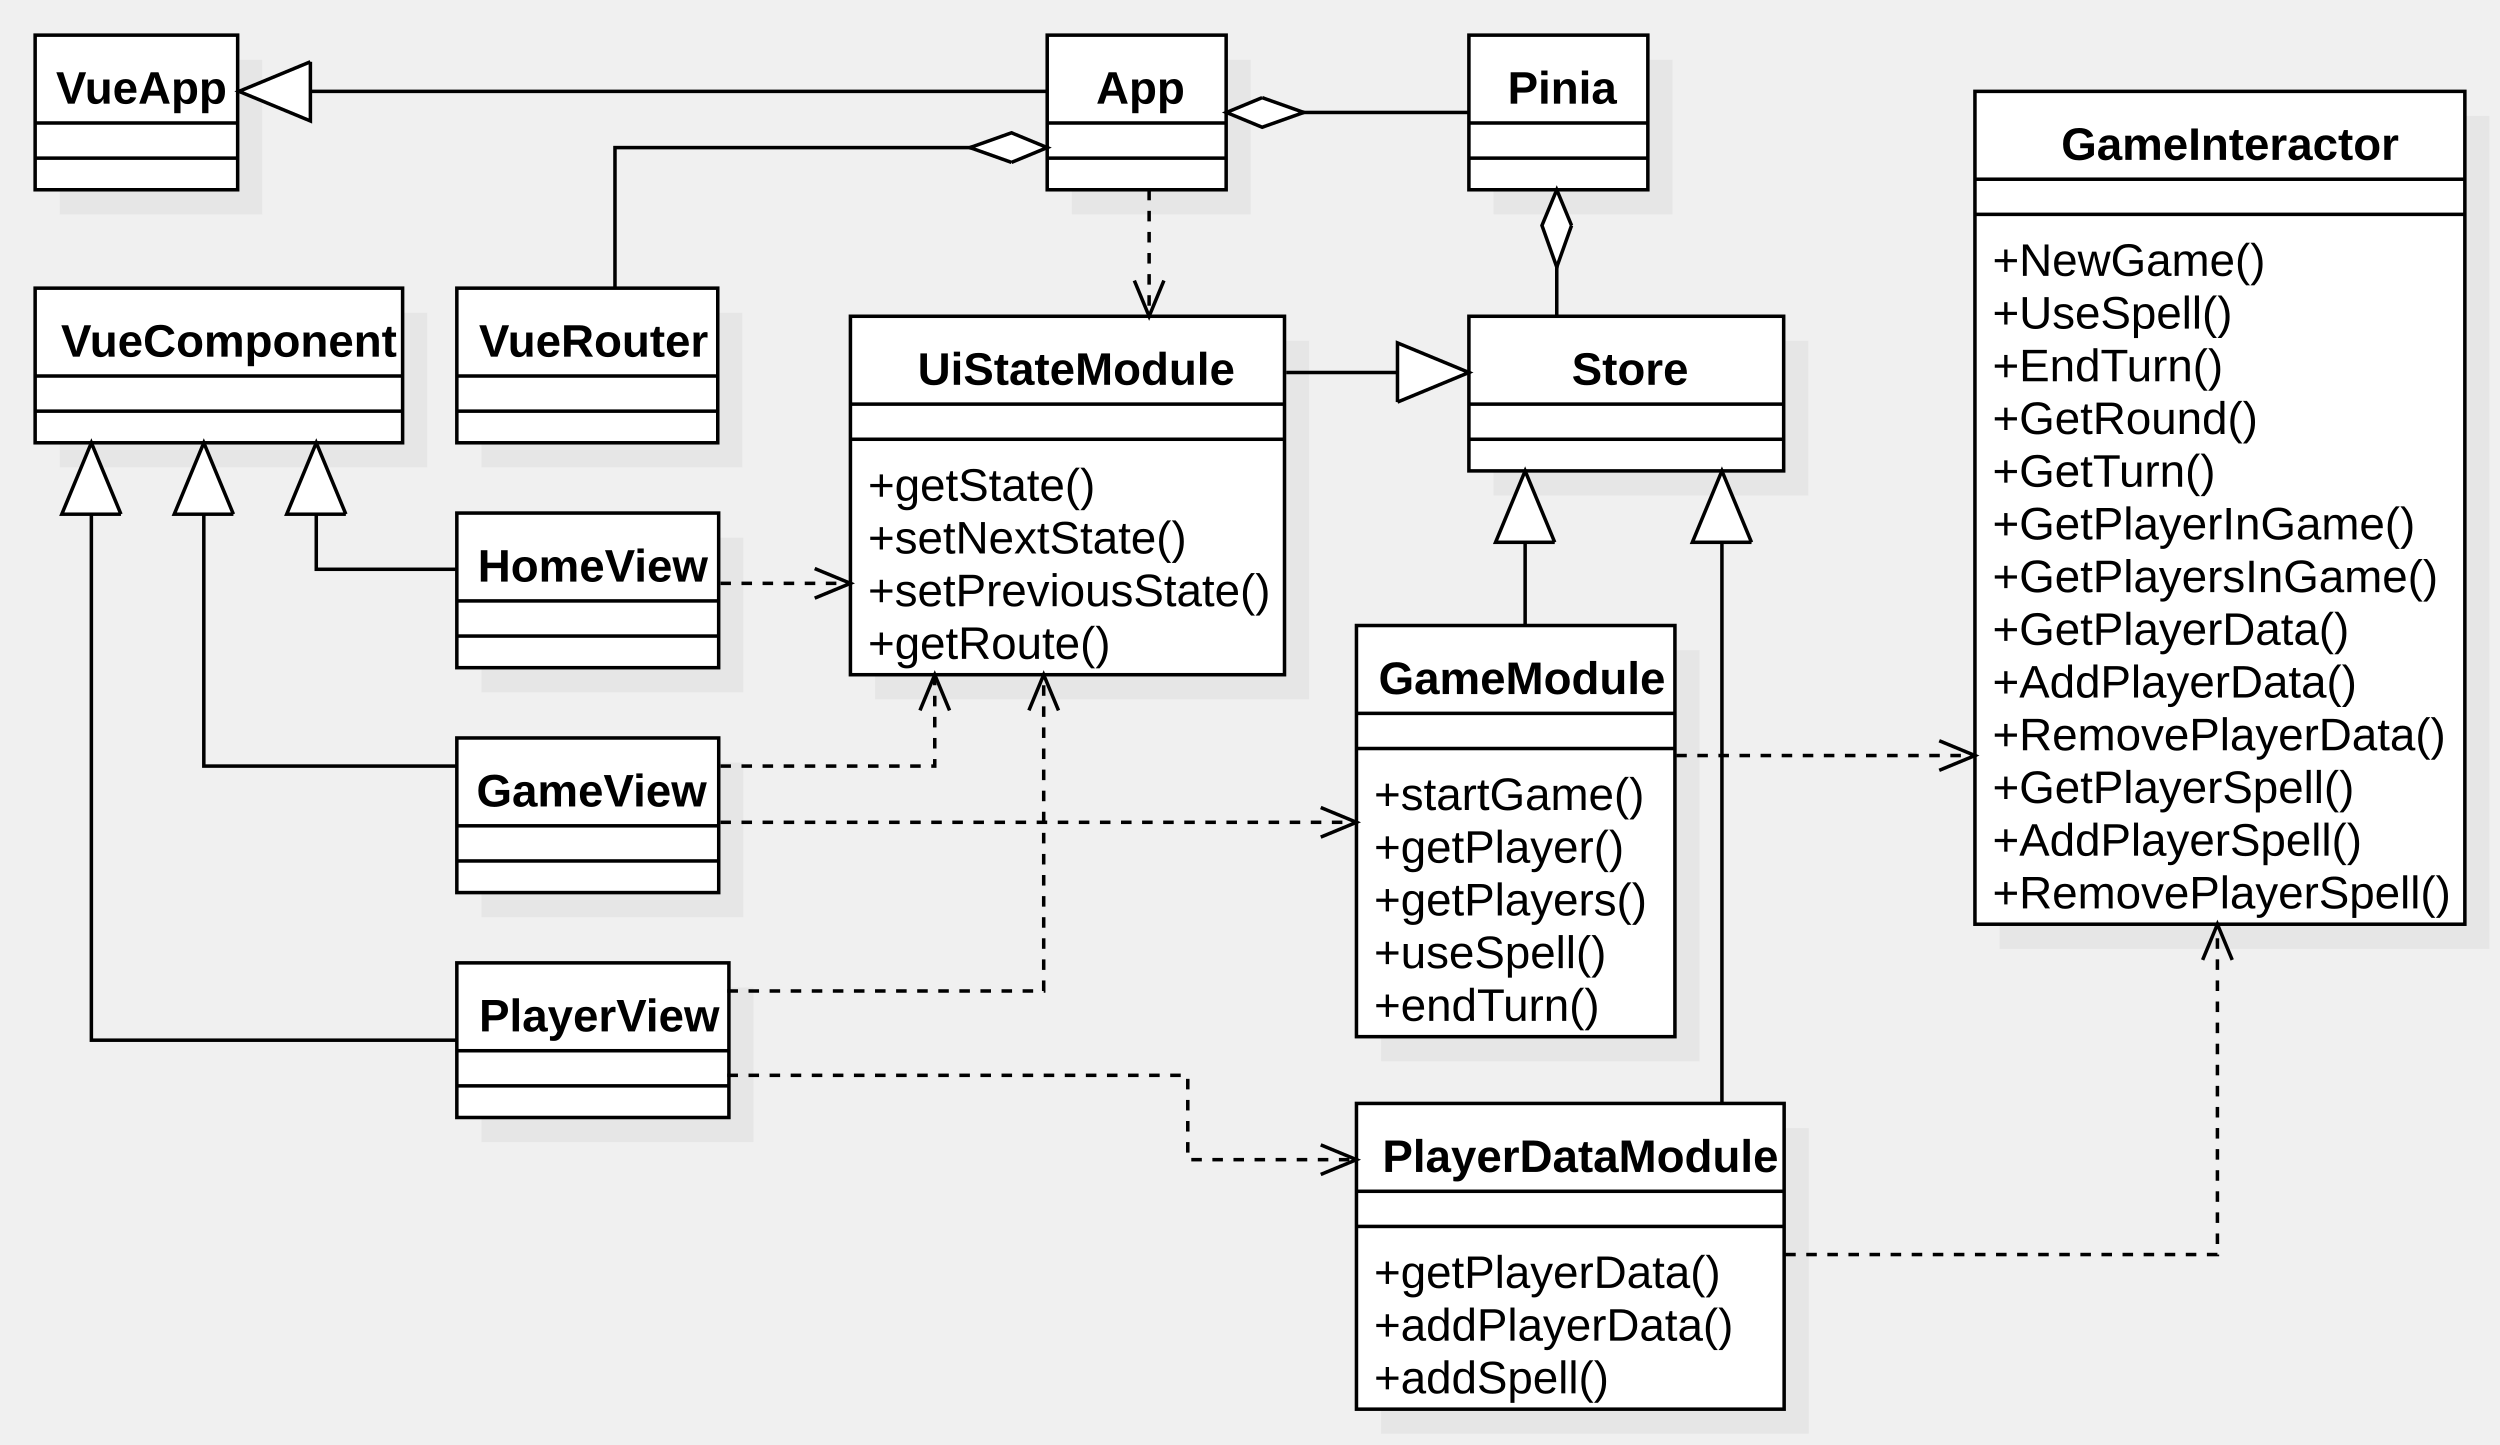
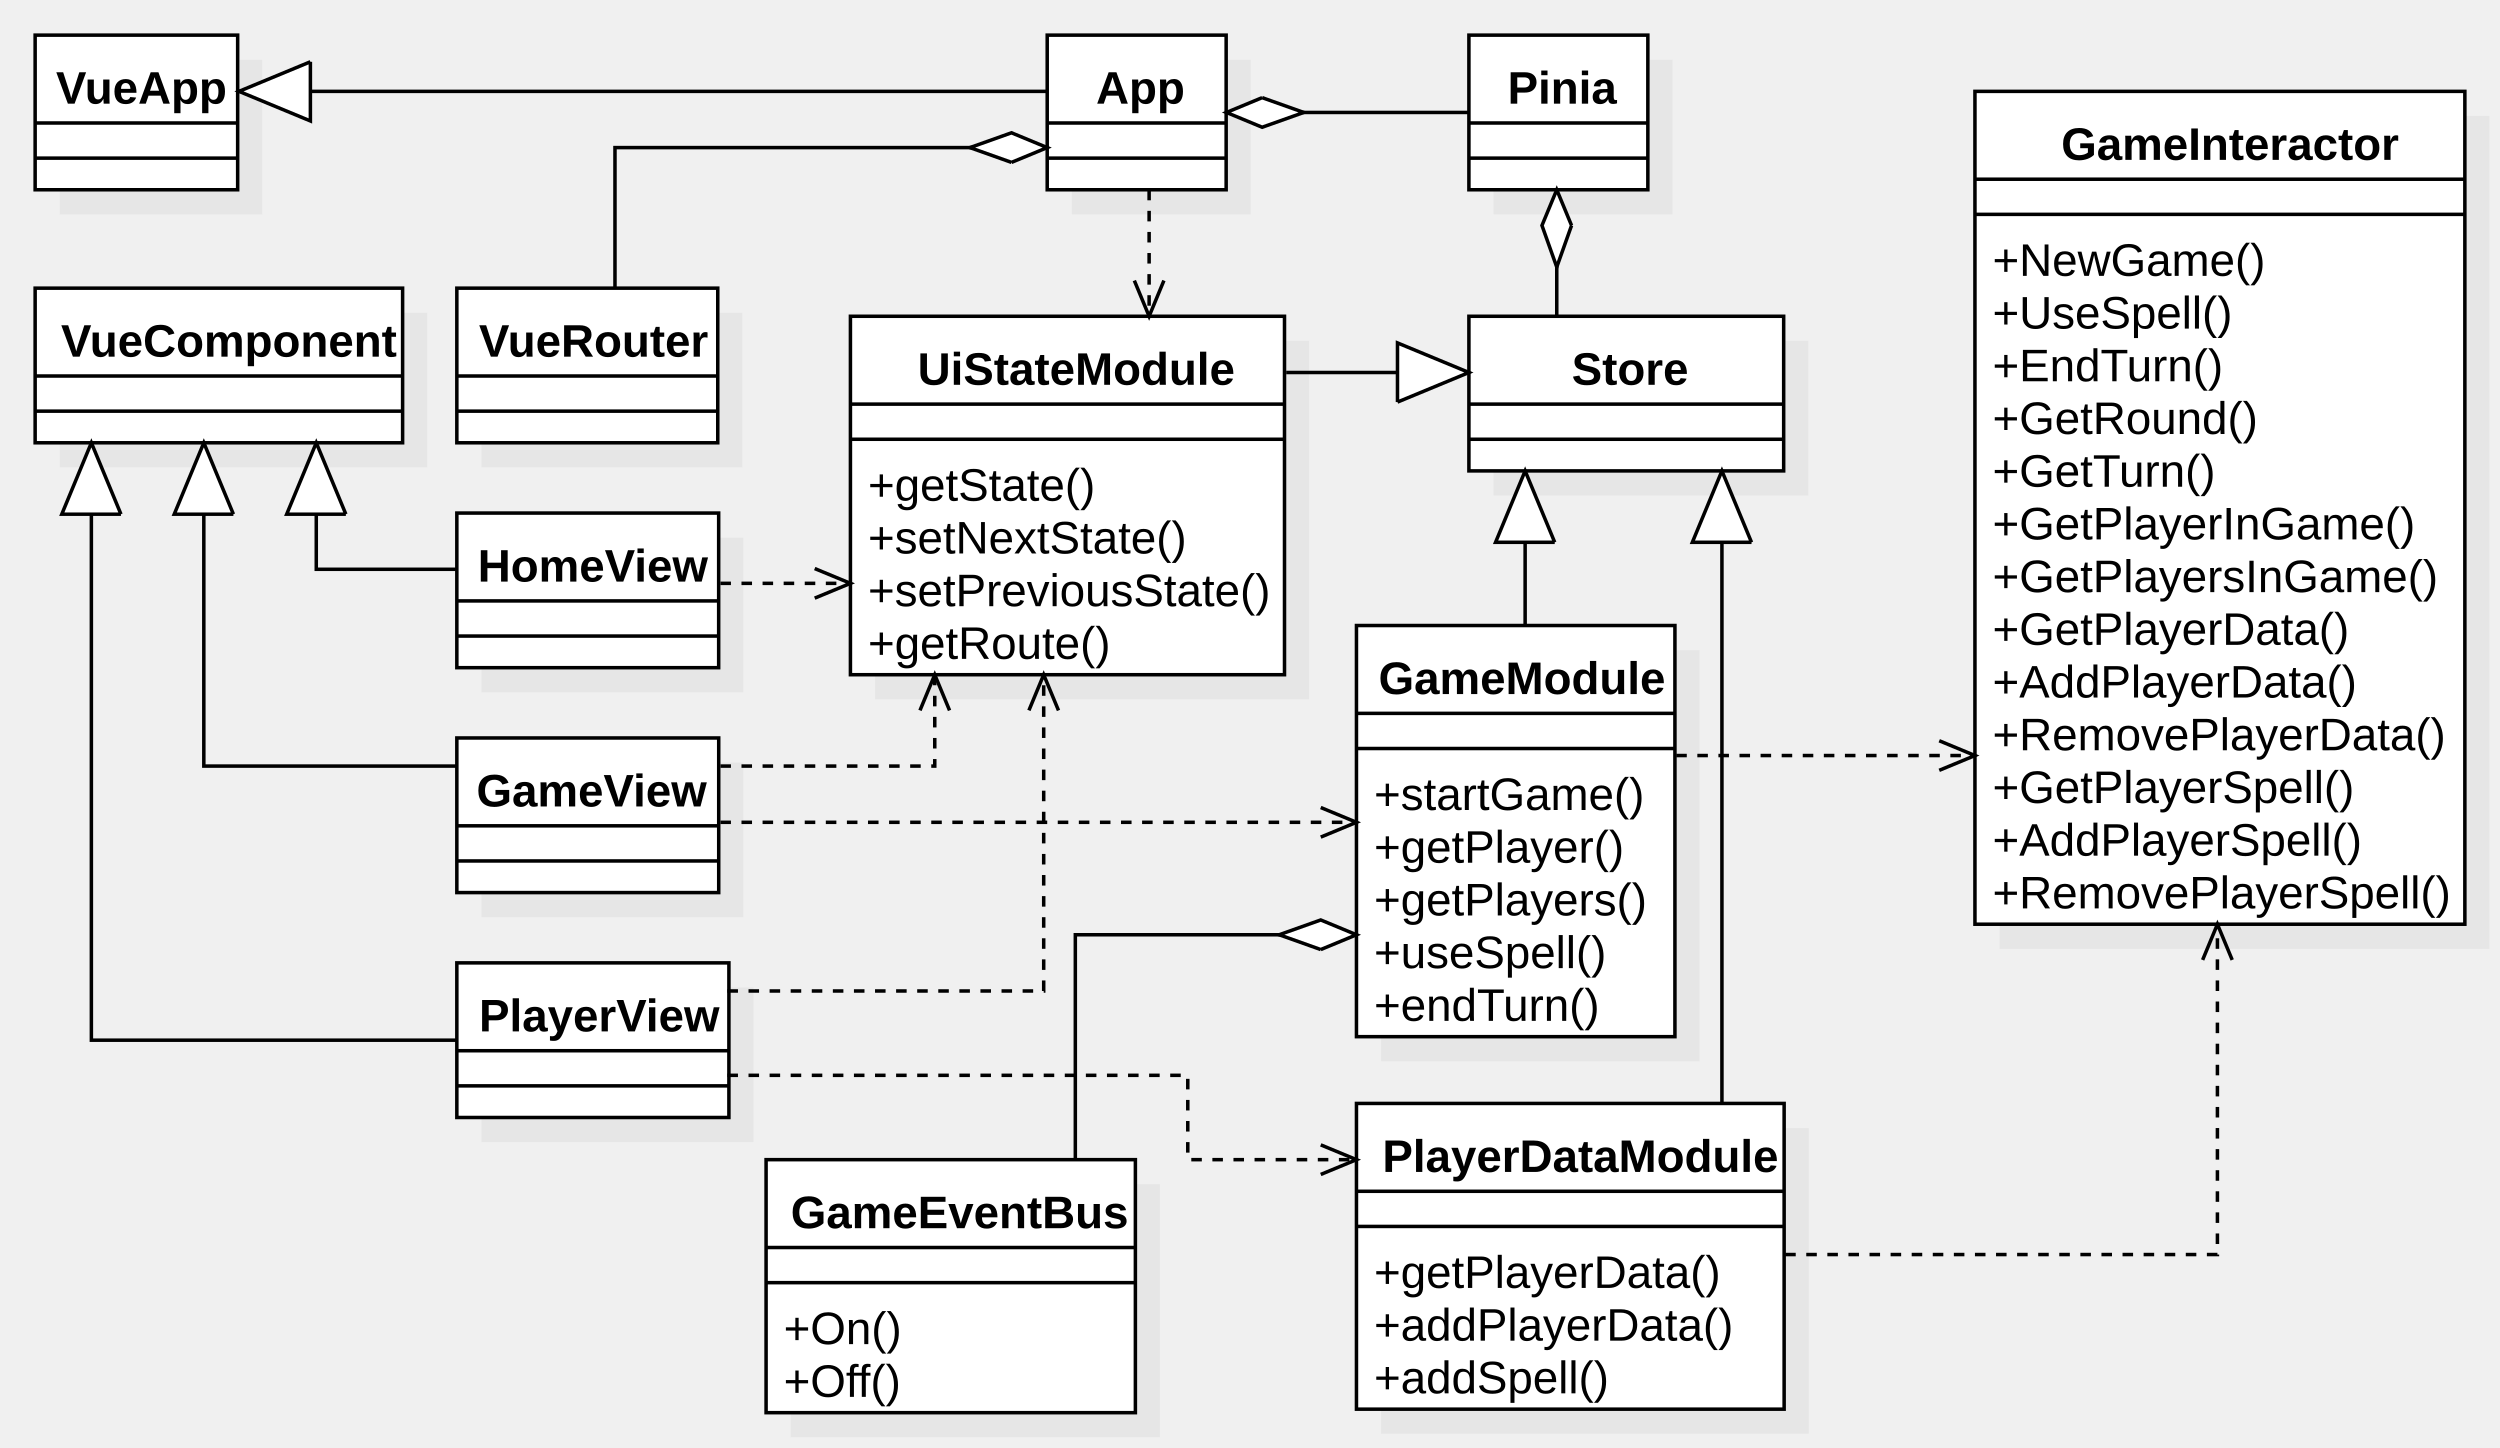
- <svg xmlns="http://www.w3.org/2000/svg" version="1.1" width="711.413" height="411">
+ <svg xmlns="http://www.w3.org/2000/svg" version="1.1" width="711.413" height="412">
  <defs />
  <g>
    <g transform="translate(-22,-22) scale(1,1)">
      <rect fill="#C0C0C0" stroke="none" x="39" y="111" width="104.57" height="44" opacity="0.2" />
    </g>
    <g transform="translate(-22,-22) scale(1,1)">
      <rect fill="#ffffff" stroke="none" x="32" y="104" width="104.57" height="44" />
    </g>
    <g transform="translate(-22,-22) scale(1,1)">
      <path fill="none" stroke="#000000" d="M 32 104 L 136.57 104 L 136.57 148 L 32 148 L 32 104 Z Z" stroke-miterlimit="10" />
    </g>
    <g transform="translate(-22,-22) scale(1,1)">
      <path fill="none" stroke="#000000" d="M 32 129 L 136.57 129" stroke-miterlimit="10" />
    </g>
    <g transform="translate(-22,-22) scale(1,1)">
      <path fill="none" stroke="#000000" d="M 32 139 L 136.57 139" stroke-miterlimit="10" />
    </g>
    <g transform="translate(-22,-22) scale(1,1)">
      <g>
        <path fill="none" stroke="none" />
        <text fill="#000000" stroke="none" font-family="Arial" font-size="13px" font-style="normal" font-weight="bold" text-decoration="none" x="39.356" y="123.5">VueComponent</text>
      </g>
    </g>
    <g transform="translate(-22,-22) scale(1,1)">
      <rect fill="#C0C0C0" stroke="none" x="159" y="239" width="74.521" height="44" opacity="0.2" />
    </g>
    <g transform="translate(-22,-22) scale(1,1)">
      <rect fill="#ffffff" stroke="none" x="152" y="232" width="74.521" height="44" />
    </g>
    <g transform="translate(-22,-22) scale(1,1)">
      <path fill="none" stroke="#000000" d="M 152 232 L 226.521 232 L 226.521 276 L 152 276 L 152 232 Z Z" stroke-miterlimit="10" />
    </g>
    <g transform="translate(-22,-22) scale(1,1)">
      <path fill="none" stroke="#000000" d="M 152 257 L 226.521 257" stroke-miterlimit="10" />
    </g>
    <g transform="translate(-22,-22) scale(1,1)">
      <path fill="none" stroke="#000000" d="M 152 267 L 226.521 267" stroke-miterlimit="10" />
    </g>
    <g transform="translate(-22,-22) scale(1,1)">
      <g>
        <path fill="none" stroke="none" />
        <text fill="#000000" stroke="none" font-family="Arial" font-size="13px" font-style="normal" font-weight="bold" text-decoration="none" x="157.589" y="251.5">GameView</text>
      </g>
    </g>
    <g transform="translate(-22,-22) scale(1,1)">
      <rect fill="#C0C0C0" stroke="none" x="159" y="175" width="74.508" height="44" opacity="0.2" />
    </g>
    <g transform="translate(-22,-22) scale(1,1)">
      <rect fill="#ffffff" stroke="none" x="152" y="168" width="74.508" height="44" />
    </g>
    <g transform="translate(-22,-22) scale(1,1)">
      <path fill="none" stroke="#000000" d="M 152 168 L 226.508 168 L 226.508 212 L 152 212 L 152 168 Z Z" stroke-miterlimit="10" />
    </g>
    <g transform="translate(-22,-22) scale(1,1)">
      <path fill="none" stroke="#000000" d="M 152 193 L 226.508 193" stroke-miterlimit="10" />
    </g>
    <g transform="translate(-22,-22) scale(1,1)">
      <path fill="none" stroke="#000000" d="M 152 203 L 226.508 203" stroke-miterlimit="10" />
    </g>
    <g transform="translate(-22,-22) scale(1,1)">
      <g>
        <path fill="none" stroke="none" />
        <text fill="#000000" stroke="none" font-family="Arial" font-size="13px" font-style="normal" font-weight="bold" text-decoration="none" x="157.944" y="187.5">HomeView</text>
      </g>
    </g>
    <g transform="translate(-22,-22) scale(1,1)">
      <rect fill="#C0C0C0" stroke="none" x="327" y="39" width="50.92" height="44" opacity="0.2" />
    </g>
    <g transform="translate(-22,-22) scale(1,1)">
      <rect fill="#ffffff" stroke="none" x="320" y="32" width="50.92" height="44" />
    </g>
    <g transform="translate(-22,-22) scale(1,1)">
      <path fill="none" stroke="#000000" d="M 320 32 L 370.92 32 L 370.92 76 L 320 76 L 320 32 Z Z" stroke-miterlimit="10" />
    </g>
    <g transform="translate(-22,-22) scale(1,1)">
      <path fill="none" stroke="#000000" d="M 320 57 L 370.92 57" stroke-miterlimit="10" />
    </g>
    <g transform="translate(-22,-22) scale(1,1)">
      <path fill="none" stroke="#000000" d="M 320 67 L 370.92 67" stroke-miterlimit="10" />
    </g>
    <g transform="translate(-22,-22) scale(1,1)">
      <g>
        <path fill="none" stroke="none" />
        <text fill="#000000" stroke="none" font-family="Arial" font-size="13px" font-style="normal" font-weight="bold" text-decoration="none" x="333.895" y="51.5">App</text>
      </g>
    </g>
    <g transform="translate(-22,-22) scale(1,1)">
      <path fill="none" stroke="#000000" d="M 152 240 L 80 240 L 80 148" stroke-miterlimit="10" />
    </g>
    <g transform="translate(-22,-22) scale(1,1)">
      <path fill="#FFFFFF" stroke="none" d="M 88.419 168.325 L 80 148 L 71.581 168.325" />
    </g>
    <g transform="translate(-22,-22) scale(1,1)">
      <path fill="none" stroke="#000000" d="M 88.419 168.325 L 80 148 L 71.581 168.325 L 88.419 168.325" stroke-miterlimit="10" />
    </g>
    <g transform="translate(-22,-22) scale(1,1)">
      <path fill="none" stroke="#000000" d="M 152 184 L 112 184 L 112 148" stroke-miterlimit="10" />
    </g>
    <g transform="translate(-22,-22) scale(1,1)">
      <path fill="#FFFFFF" stroke="none" d="M 120.419 168.325 L 112 148 L 103.581 168.325" />
    </g>
    <g transform="translate(-22,-22) scale(1,1)">
      <path fill="none" stroke="#000000" d="M 120.419 168.325 L 112 148 L 103.581 168.325 L 120.419 168.325" stroke-miterlimit="10" />
    </g>
    <g transform="translate(-22,-22) scale(1,1)">
      <rect fill="#C0C0C0" stroke="none" x="159" y="111" width="74.248" height="44" opacity="0.2" />
    </g>
    <g transform="translate(-22,-22) scale(1,1)">
      <rect fill="#ffffff" stroke="none" x="152" y="104" width="74.248" height="44" />
    </g>
    <g transform="translate(-22,-22) scale(1,1)">
      <path fill="none" stroke="#000000" d="M 152 104 L 226.248 104 L 226.248 148 L 152 148 L 152 104 Z Z" stroke-miterlimit="10" />
    </g>
    <g transform="translate(-22,-22) scale(1,1)">
      <path fill="none" stroke="#000000" d="M 152 129 L 226.248 129" stroke-miterlimit="10" />
    </g>
    <g transform="translate(-22,-22) scale(1,1)">
      <path fill="none" stroke="#000000" d="M 152 139 L 226.248 139" stroke-miterlimit="10" />
    </g>
    <g transform="translate(-22,-22) scale(1,1)">
      <g>
        <path fill="none" stroke="none" />
        <text fill="#000000" stroke="none" font-family="Arial" font-size="13px" font-style="normal" font-weight="bold" text-decoration="none" x="158.29" y="123.5">VueRouter</text>
      </g>
    </g>
    <g transform="translate(-22,-22) scale(1,1)">
      <rect fill="#C0C0C0" stroke="none" x="39" y="39" width="57.629" height="44" opacity="0.2" />
    </g>
    <g transform="translate(-22,-22) scale(1,1)">
      <rect fill="#ffffff" stroke="none" x="32" y="32" width="57.629" height="44" />
    </g>
    <g transform="translate(-22,-22) scale(1,1)">
      <path fill="none" stroke="#000000" d="M 32 32 L 89.629 32 L 89.629 76 L 32 76 L 32 32 Z Z" stroke-miterlimit="10" />
    </g>
    <g transform="translate(-22,-22) scale(1,1)">
      <path fill="none" stroke="#000000" d="M 32 57 L 89.629 57" stroke-miterlimit="10" />
    </g>
    <g transform="translate(-22,-22) scale(1,1)">
      <path fill="none" stroke="#000000" d="M 32 67 L 89.629 67" stroke-miterlimit="10" />
    </g>
    <g transform="translate(-22,-22) scale(1,1)">
      <g>
        <path fill="none" stroke="none" />
        <text fill="#000000" stroke="none" font-family="Arial" font-size="13px" font-style="normal" font-weight="bold" text-decoration="none" x="37.925" y="51.5">VueApp</text>
      </g>
    </g>
    <g transform="translate(-22,-22) scale(1,1)">
      <path fill="none" stroke="#000000" d="M 320 48 L 90 48" stroke-miterlimit="10" />
    </g>
    <g transform="translate(-22,-22) scale(1,1)">
      <path fill="#FFFFFF" stroke="none" d="M 110.325 39.581 L 90 48 L 110.325 56.419" />
    </g>
    <g transform="translate(-22,-22) scale(1,1)">
      <path fill="none" stroke="#000000" d="M 110.325 39.581 L 90 48 L 110.325 56.419 L 110.325 39.581" stroke-miterlimit="10" />
    </g>
    <g transform="translate(-22,-22) scale(1,1)">
      <rect fill="#C0C0C0" stroke="none" x="159" y="303" width="77.421" height="44" opacity="0.2" />
    </g>
    <g transform="translate(-22,-22) scale(1,1)">
      <rect fill="#ffffff" stroke="none" x="152" y="296" width="77.421" height="44" />
    </g>
    <g transform="translate(-22,-22) scale(1,1)">
      <path fill="none" stroke="#000000" d="M 152 296 L 229.421 296 L 229.421 340 L 152 340 L 152 296 Z Z" stroke-miterlimit="10" />
    </g>
    <g transform="translate(-22,-22) scale(1,1)">
      <path fill="none" stroke="#000000" d="M 152 321 L 229.421 321" stroke-miterlimit="10" />
    </g>
    <g transform="translate(-22,-22) scale(1,1)">
      <path fill="none" stroke="#000000" d="M 152 331 L 229.421 331" stroke-miterlimit="10" />
    </g>
    <g transform="translate(-22,-22) scale(1,1)">
      <g>
        <path fill="none" stroke="none" />
        <text fill="#000000" stroke="none" font-family="Arial" font-size="13px" font-style="normal" font-weight="bold" text-decoration="none" x="158.315" y="315.5">PlayerView</text>
      </g>
    </g>
    <g transform="translate(-22,-22) scale(1,1)">
      <path fill="none" stroke="#000000" d="M 152 318 L 48 318 L 48 148" stroke-miterlimit="10" />
    </g>
    <g transform="translate(-22,-22) scale(1,1)">
      <path fill="#FFFFFF" stroke="none" d="M 56.419 168.325 L 48 148 L 39.581 168.325" />
    </g>
    <g transform="translate(-22,-22) scale(1,1)">
      <path fill="none" stroke="#000000" d="M 56.419 168.325 L 48 148 L 39.581 168.325 L 56.419 168.325" stroke-miterlimit="10" />
    </g>
    <g transform="translate(-22,-22) scale(1,1)">
      <path fill="none" stroke="#000000" d="M 197 104 L 197 64 L 320 64" stroke-miterlimit="10" />
    </g>
    <g transform="translate(-22,-22) scale(1,1)">
      <path fill="#FFFFFF" stroke="none" d="M 309.837 68.21 L 320 64 L 309.837 59.79 L 298 64" />
    </g>
    <g transform="translate(-22,-22) scale(1,1)">
      <path fill="none" stroke="#000000" d="M 309.837 68.21 L 320 64 L 309.837 59.79 L 298 64 L 309.837 68.21" stroke-miterlimit="10" />
    </g>
    <g transform="translate(-22,-22) scale(1,1)">
      <rect fill="#C0C0C0" stroke="none" x="447" y="39" width="50.92" height="44" opacity="0.2" />
    </g>
    <g transform="translate(-22,-22) scale(1,1)">
      <rect fill="#ffffff" stroke="none" x="440" y="32" width="50.92" height="44" />
    </g>
    <g transform="translate(-22,-22) scale(1,1)">
      <path fill="none" stroke="#000000" d="M 440 32 L 490.92 32 L 490.92 76 L 440 76 L 440 32 Z Z" stroke-miterlimit="10" />
    </g>
    <g transform="translate(-22,-22) scale(1,1)">
      <path fill="none" stroke="#000000" d="M 440 57 L 490.92 57" stroke-miterlimit="10" />
    </g>
    <g transform="translate(-22,-22) scale(1,1)">
      <path fill="none" stroke="#000000" d="M 440 67 L 490.92 67" stroke-miterlimit="10" />
    </g>
    <g transform="translate(-22,-22) scale(1,1)">
      <g>
        <path fill="none" stroke="none" />
        <text fill="#000000" stroke="none" font-family="Arial" font-size="13px" font-style="normal" font-weight="bold" text-decoration="none" x="451.006" y="51.5">Pinia</text>
      </g>
    </g>
    <g transform="translate(-22,-22) scale(1,1)">
      <path fill="none" stroke="#000000" d="M 440 54 L 371 54" stroke-miterlimit="10" />
    </g>
    <g transform="translate(-22,-22) scale(1,1)">
      <path fill="#FFFFFF" stroke="none" d="M 381.163 49.79 L 371 54 L 381.163 58.21 L 393 54" />
    </g>
    <g transform="translate(-22,-22) scale(1,1)">
      <path fill="none" stroke="#000000" d="M 381.163 49.79 L 371 54 L 381.163 58.21 L 393 54 L 381.163 49.79" stroke-miterlimit="10" />
    </g>
    <g transform="translate(-22,-22) scale(1,1)">
      <rect fill="#C0C0C0" stroke="none" x="447" y="119" width="89.571" height="44" opacity="0.2" />
    </g>
    <g transform="translate(-22,-22) scale(1,1)">
      <rect fill="#ffffff" stroke="none" x="440" y="112" width="89.571" height="44" />
    </g>
    <g transform="translate(-22,-22) scale(1,1)">
      <path fill="none" stroke="#000000" d="M 440 112 L 529.571 112 L 529.571 156 L 440 156 L 440 112 Z Z" stroke-miterlimit="10" />
    </g>
    <g transform="translate(-22,-22) scale(1,1)">
      <path fill="none" stroke="#000000" d="M 440 137 L 529.571 137" stroke-miterlimit="10" />
    </g>
    <g transform="translate(-22,-22) scale(1,1)">
      <path fill="none" stroke="#000000" d="M 440 147 L 529.571 147" stroke-miterlimit="10" />
    </g>
    <g transform="translate(-22,-22) scale(1,1)">
      <g>
        <path fill="none" stroke="none" />
        <text fill="#000000" stroke="none" font-family="Arial" font-size="13px" font-style="normal" font-weight="bold" text-decoration="none" x="469.25" y="131.5">Store</text>
      </g>
    </g>
    <g transform="translate(-22,-22) scale(1,1)">
      <path fill="none" stroke="#000000" d="M 465 112 L 465 76" stroke-miterlimit="10" />
    </g>
    <g transform="translate(-22,-22) scale(1,1)">
      <path fill="#FFFFFF" stroke="none" d="M 469.21 86.163 L 465 76 L 460.79 86.163 L 465 98" />
    </g>
    <g transform="translate(-22,-22) scale(1,1)">
      <path fill="none" stroke="#000000" d="M 469.21 86.163 L 465 76 L 460.79 86.163 L 465 98 L 469.21 86.163" stroke-miterlimit="10" />
    </g>
    <g transform="translate(-22,-22) scale(1,1)">
      <rect fill="#C0C0C0" stroke="none" x="415" y="207" width="90.625" height="117" opacity="0.2" />
    </g>
    <g transform="translate(-22,-22) scale(1,1)">
      <rect fill="#ffffff" stroke="none" x="408" y="200" width="90.625" height="117" />
    </g>
    <g transform="translate(-22,-22) scale(1,1)">
      <path fill="none" stroke="#000000" d="M 408 200 L 498.625 200 L 498.625 317 L 408 317 L 408 200 Z Z" stroke-miterlimit="10" />
    </g>
    <g transform="translate(-22,-22) scale(1,1)">
      <path fill="none" stroke="#000000" d="M 408 225 L 498.625 225" stroke-miterlimit="10" />
    </g>
    <g transform="translate(-22,-22) scale(1,1)">
      <path fill="none" stroke="#000000" d="M 408 235 L 498.625 235" stroke-miterlimit="10" />
    </g>
    <g transform="translate(-22,-22) scale(1,1)">
      <g>
        <path fill="none" stroke="none" />
        <text fill="#000000" stroke="none" font-family="Arial" font-size="13px" font-style="normal" font-weight="bold" text-decoration="none" x="414.293" y="219.5">GameModule</text>
      </g>
    </g>
    <g transform="translate(-22,-22) scale(1,1)">
      <g>
        <path fill="none" stroke="none" />
        <text fill="#000000" stroke="none" font-family="Arial" font-size="13px" font-style="normal" font-weight="normal" text-decoration="none" x="413" y="252.5">+startGame()</text>
      </g>
    </g>
    <g transform="translate(-22,-22) scale(1,1)">
      <g>
        <path fill="none" stroke="none" />
        <text fill="#000000" stroke="none" font-family="Arial" font-size="13px" font-style="normal" font-weight="normal" text-decoration="none" x="413" y="267.5">+getPlayer()</text>
      </g>
    </g>
    <g transform="translate(-22,-22) scale(1,1)">
      <g>
        <path fill="none" stroke="none" />
        <text fill="#000000" stroke="none" font-family="Arial" font-size="13px" font-style="normal" font-weight="normal" text-decoration="none" x="413" y="282.5">+getPlayers()</text>
      </g>
    </g>
    <g transform="translate(-22,-22) scale(1,1)">
      <g>
        <path fill="none" stroke="none" />
        <text fill="#000000" stroke="none" font-family="Arial" font-size="13px" font-style="normal" font-weight="normal" text-decoration="none" x="413" y="297.5">+useSpell()</text>
      </g>
    </g>
    <g transform="translate(-22,-22) scale(1,1)">
      <g>
        <path fill="none" stroke="none" />
        <text fill="#000000" stroke="none" font-family="Arial" font-size="13px" font-style="normal" font-weight="normal" text-decoration="none" x="413" y="312.5">+endTurn()</text>
      </g>
    </g>
    <g transform="translate(-22,-22) scale(1,1)">
      <path fill="none" stroke="#000000" d="M 456 200 L 456 156" stroke-miterlimit="10" />
    </g>
    <g transform="translate(-22,-22) scale(1,1)">
      <path fill="#FFFFFF" stroke="none" d="M 464.419 176.325 L 456 156 L 447.581 176.325" />
    </g>
    <g transform="translate(-22,-22) scale(1,1)">
      <path fill="none" stroke="#000000" d="M 464.419 176.325 L 456 156 L 447.581 176.325 L 464.419 176.325" stroke-miterlimit="10" />
    </g>
    <g transform="translate(-22,-22) scale(1,1)">
      <rect fill="#C0C0C0" stroke="none" x="415" y="343" width="121.703" height="87" opacity="0.2" />
    </g>
    <g transform="translate(-22,-22) scale(1,1)">
      <rect fill="#ffffff" stroke="none" x="408" y="336" width="121.703" height="87" />
    </g>
    <g transform="translate(-22,-22) scale(1,1)">
      <path fill="none" stroke="#000000" d="M 408 336 L 529.703 336 L 529.703 423 L 408 423 L 408 336 Z Z" stroke-miterlimit="10" />
    </g>
    <g transform="translate(-22,-22) scale(1,1)">
      <path fill="none" stroke="#000000" d="M 408 361 L 529.703 361" stroke-miterlimit="10" />
    </g>
    <g transform="translate(-22,-22) scale(1,1)">
      <path fill="none" stroke="#000000" d="M 408 371 L 529.703 371" stroke-miterlimit="10" />
    </g>
    <g transform="translate(-22,-22) scale(1,1)">
      <g>
        <path fill="none" stroke="none" />
        <text fill="#000000" stroke="none" font-family="Arial" font-size="13px" font-style="normal" font-weight="bold" text-decoration="none" x="415.379" y="355.5">PlayerDataModule</text>
      </g>
    </g>
    <g transform="translate(-22,-22) scale(1,1)">
      <g>
        <path fill="none" stroke="none" />
        <text fill="#000000" stroke="none" font-family="Arial" font-size="13px" font-style="normal" font-weight="normal" text-decoration="none" x="413" y="388.5">+getPlayerData()</text>
      </g>
    </g>
    <g transform="translate(-22,-22) scale(1,1)">
      <g>
        <path fill="none" stroke="none" />
        <text fill="#000000" stroke="none" font-family="Arial" font-size="13px" font-style="normal" font-weight="normal" text-decoration="none" x="413" y="403.5">+addPlayerData()</text>
      </g>
    </g>
    <g transform="translate(-22,-22) scale(1,1)">
      <g>
        <path fill="none" stroke="none" />
        <text fill="#000000" stroke="none" font-family="Arial" font-size="13px" font-style="normal" font-weight="normal" text-decoration="none" x="413" y="418.5">+addSpell()</text>
      </g>
    </g>
    <g transform="translate(-22,-22) scale(1,1)">
      <path fill="none" stroke="#000000" d="M 512 336 L 512 156" stroke-miterlimit="10" />
    </g>
    <g transform="translate(-22,-22) scale(1,1)">
      <path fill="#FFFFFF" stroke="none" d="M 520.419 176.325 L 512 156 L 503.581 176.325" />
    </g>
    <g transform="translate(-22,-22) scale(1,1)">
      <path fill="none" stroke="#000000" d="M 520.419 176.325 L 512 156 L 503.581 176.325 L 520.419 176.325" stroke-miterlimit="10" />
    </g>
    <g transform="translate(-22,-22) scale(1,1)">
      <rect fill="#C0C0C0" stroke="none" x="271" y="119" width="123.524" height="102" opacity="0.2" />
    </g>
    <g transform="translate(-22,-22) scale(1,1)">
      <rect fill="#ffffff" stroke="none" x="264" y="112" width="123.524" height="102" />
    </g>
    <g transform="translate(-22,-22) scale(1,1)">
      <path fill="none" stroke="#000000" d="M 264 112 L 387.524 112 L 387.524 214 L 264 214 L 264 112 Z Z" stroke-miterlimit="10" />
    </g>
    <g transform="translate(-22,-22) scale(1,1)">
      <path fill="none" stroke="#000000" d="M 264 137 L 387.524 137" stroke-miterlimit="10" />
    </g>
    <g transform="translate(-22,-22) scale(1,1)">
      <path fill="none" stroke="#000000" d="M 264 147 L 387.524 147" stroke-miterlimit="10" />
    </g>
    <g transform="translate(-22,-22) scale(1,1)">
      <g>
        <path fill="none" stroke="none" />
        <text fill="#000000" stroke="none" font-family="Arial" font-size="13px" font-style="normal" font-weight="bold" text-decoration="none" x="283.128" y="131.5">UiStateModule</text>
      </g>
    </g>
    <g transform="translate(-22,-22) scale(1,1)">
      <g>
        <path fill="none" stroke="none" />
        <text fill="#000000" stroke="none" font-family="Arial" font-size="13px" font-style="normal" font-weight="normal" text-decoration="none" x="269" y="164.5">+getState()</text>
      </g>
    </g>
    <g transform="translate(-22,-22) scale(1,1)">
      <g>
        <path fill="none" stroke="none" />
        <text fill="#000000" stroke="none" font-family="Arial" font-size="13px" font-style="normal" font-weight="normal" text-decoration="none" x="269" y="179.5">+setNextState()</text>
      </g>
    </g>
    <g transform="translate(-22,-22) scale(1,1)">
      <g>
        <path fill="none" stroke="none" />
        <text fill="#000000" stroke="none" font-family="Arial" font-size="13px" font-style="normal" font-weight="normal" text-decoration="none" x="269" y="194.5">+setPreviousState()</text>
      </g>
    </g>
    <g transform="translate(-22,-22) scale(1,1)">
      <g>
        <path fill="none" stroke="none" />
        <text fill="#000000" stroke="none" font-family="Arial" font-size="13px" font-style="normal" font-weight="normal" text-decoration="none" x="269" y="209.5">+getRoute()</text>
      </g>
    </g>
    <g transform="translate(-22,-22) scale(1,1)">
      <path fill="none" stroke="#000000" d="M 388 128 L 440 128" stroke-miterlimit="10" />
    </g>
    <g transform="translate(-22,-22) scale(1,1)">
      <path fill="#FFFFFF" stroke="none" d="M 419.675 136.419 L 440 128 L 419.675 119.581" />
    </g>
    <g transform="translate(-22,-22) scale(1,1)">
      <path fill="none" stroke="#000000" d="M 419.675 136.419 L 440 128 L 419.675 119.581 L 419.675 136.419" stroke-miterlimit="10" />
    </g>
    <g transform="translate(-22,-22) scale(1,1)">
      <path fill="none" stroke="#000000" d="M 229 328 L 360 328 L 360 352 L 408 352" stroke-miterlimit="10" stroke-dasharray="3" />
    </g>
    <g transform="translate(-22,-22) scale(1,1)">
      <path fill="none" stroke="#000000" d="M 397.837 356.21 L 408 352 L 397.837 347.79" stroke-miterlimit="10" />
    </g>
    <g transform="translate(-22,-22) scale(1,1)">
      <path fill="none" stroke="#000000" d="M 229 304 L 319 304 L 319 214" stroke-miterlimit="10" stroke-dasharray="3" />
    </g>
    <g transform="translate(-22,-22) scale(1,1)">
      <path fill="none" stroke="#000000" d="M 323.21 224.163 L 319 214 L 314.79 224.163" stroke-miterlimit="10" />
    </g>
    <g transform="translate(-22,-22) scale(1,1)">
      <path fill="none" stroke="#000000" d="M 227 240 L 288 240 L 288 214" stroke-miterlimit="10" stroke-dasharray="3" />
    </g>
    <g transform="translate(-22,-22) scale(1,1)">
      <path fill="none" stroke="#000000" d="M 292.21 224.163 L 288 214 L 283.79 224.163" stroke-miterlimit="10" />
    </g>
    <g transform="translate(-22,-22) scale(1,1)">
      <path fill="none" stroke="#000000" d="M 227 188 L 264 188" stroke-miterlimit="10" stroke-dasharray="3" />
    </g>
    <g transform="translate(-22,-22) scale(1,1)">
      <path fill="none" stroke="#000000" d="M 253.837 192.21 L 264 188 L 253.837 183.79" stroke-miterlimit="10" />
    </g>
    <g transform="translate(-22,-22) scale(1,1)">
      <path fill="none" stroke="#000000" d="M 349 76 L 349 112" stroke-miterlimit="10" stroke-dasharray="3" />
    </g>
    <g transform="translate(-22,-22) scale(1,1)">
      <path fill="none" stroke="#000000" d="M 344.79 101.837 L 349 112 L 353.21 101.837" stroke-miterlimit="10" />
    </g>
    <g transform="translate(-22,-22) scale(1,1)">
      <path fill="none" stroke="#000000" d="M 227 256 L 408 256" stroke-miterlimit="10" stroke-dasharray="3" />
    </g>
    <g transform="translate(-22,-22) scale(1,1)">
      <path fill="none" stroke="#000000" d="M 397.837 260.21 L 408 256 L 397.837 251.79" stroke-miterlimit="10" />
    </g>
    <g transform="translate(-22,-22) scale(1,1)">
      <rect fill="#C0C0C0" stroke="none" x="591" y="55" width="139.413" height="237" opacity="0.2" />
    </g>
    <g transform="translate(-22,-22) scale(1,1)">
      <rect fill="#ffffff" stroke="none" x="584" y="48" width="139.413" height="237" />
    </g>
    <g transform="translate(-22,-22) scale(1,1)">
      <path fill="none" stroke="#000000" d="M 584 48 L 723.413 48 L 723.413 285 L 584 285 L 584 48 Z Z" stroke-miterlimit="10" />
    </g>
    <g transform="translate(-22,-22) scale(1,1)">
      <path fill="none" stroke="#000000" d="M 584 73 L 723.413 73" stroke-miterlimit="10" />
    </g>
    <g transform="translate(-22,-22) scale(1,1)">
      <path fill="none" stroke="#000000" d="M 584 83 L 723.413 83" stroke-miterlimit="10" />
    </g>
    <g transform="translate(-22,-22) scale(1,1)">
      <g>
        <path fill="none" stroke="none" />
        <text fill="#000000" stroke="none" font-family="Arial" font-size="13px" font-style="normal" font-weight="bold" text-decoration="none" x="608.549" y="67.5">GameInteractor</text>
      </g>
    </g>
    <g transform="translate(-22,-22) scale(1,1)">
      <g>
        <path fill="none" stroke="none" />
        <text fill="#000000" stroke="none" font-family="Arial" font-size="13px" font-style="normal" font-weight="normal" text-decoration="none" x="589" y="100.5">+NewGame()</text>
      </g>
    </g>
    <g transform="translate(-22,-22) scale(1,1)">
      <g>
        <path fill="none" stroke="none" />
        <text fill="#000000" stroke="none" font-family="Arial" font-size="13px" font-style="normal" font-weight="normal" text-decoration="none" x="589" y="115.5">+UseSpell()</text>
      </g>
    </g>
    <g transform="translate(-22,-22) scale(1,1)">
      <g>
        <path fill="none" stroke="none" />
        <text fill="#000000" stroke="none" font-family="Arial" font-size="13px" font-style="normal" font-weight="normal" text-decoration="none" x="589" y="130.5">+EndTurn()</text>
      </g>
    </g>
    <g transform="translate(-22,-22) scale(1,1)">
      <g>
        <path fill="none" stroke="none" />
        <text fill="#000000" stroke="none" font-family="Arial" font-size="13px" font-style="normal" font-weight="normal" text-decoration="none" x="589" y="145.5">+GetRound()</text>
      </g>
    </g>
    <g transform="translate(-22,-22) scale(1,1)">
      <g>
        <path fill="none" stroke="none" />
        <text fill="#000000" stroke="none" font-family="Arial" font-size="13px" font-style="normal" font-weight="normal" text-decoration="none" x="589" y="160.5">+GetTurn()</text>
      </g>
    </g>
    <g transform="translate(-22,-22) scale(1,1)">
      <g>
        <path fill="none" stroke="none" />
        <text fill="#000000" stroke="none" font-family="Arial" font-size="13px" font-style="normal" font-weight="normal" text-decoration="none" x="589" y="175.5">+GetPlayerInGame()</text>
      </g>
    </g>
    <g transform="translate(-22,-22) scale(1,1)">
      <g>
        <path fill="none" stroke="none" />
        <text fill="#000000" stroke="none" font-family="Arial" font-size="13px" font-style="normal" font-weight="normal" text-decoration="none" x="589" y="190.5">+GetPlayersInGame()</text>
      </g>
    </g>
    <g transform="translate(-22,-22) scale(1,1)">
      <g>
        <path fill="none" stroke="none" />
        <text fill="#000000" stroke="none" font-family="Arial" font-size="13px" font-style="normal" font-weight="normal" text-decoration="none" x="589" y="205.5">+GetPlayerData()</text>
      </g>
    </g>
    <g transform="translate(-22,-22) scale(1,1)">
      <g>
        <path fill="none" stroke="none" />
        <text fill="#000000" stroke="none" font-family="Arial" font-size="13px" font-style="normal" font-weight="normal" text-decoration="none" x="589" y="220.5">+AddPlayerData()</text>
      </g>
    </g>
    <g transform="translate(-22,-22) scale(1,1)">
      <g>
        <path fill="none" stroke="none" />
        <text fill="#000000" stroke="none" font-family="Arial" font-size="13px" font-style="normal" font-weight="normal" text-decoration="none" x="589" y="235.5">+RemovePlayerData()</text>
      </g>
    </g>
    <g transform="translate(-22,-22) scale(1,1)">
      <g>
        <path fill="none" stroke="none" />
        <text fill="#000000" stroke="none" font-family="Arial" font-size="13px" font-style="normal" font-weight="normal" text-decoration="none" x="589" y="250.5">+GetPlayerSpell()</text>
      </g>
    </g>
    <g transform="translate(-22,-22) scale(1,1)">
      <g>
        <path fill="none" stroke="none" />
        <text fill="#000000" stroke="none" font-family="Arial" font-size="13px" font-style="normal" font-weight="normal" text-decoration="none" x="589" y="265.5">+AddPlayerSpell()</text>
      </g>
    </g>
    <g transform="translate(-22,-22) scale(1,1)">
      <g>
        <path fill="none" stroke="none" />
        <text fill="#000000" stroke="none" font-family="Arial" font-size="13px" font-style="normal" font-weight="normal" text-decoration="none" x="589" y="280.5">+RemovePlayerSpell()</text>
      </g>
    </g>
    <g transform="translate(-22,-22) scale(1,1)">
      <path fill="none" stroke="#000000" d="M 499 237 L 584 237" stroke-miterlimit="10" stroke-dasharray="3" />
    </g>
    <g transform="translate(-22,-22) scale(1,1)">
      <path fill="none" stroke="#000000" d="M 573.837 241.21 L 584 237 L 573.837 232.79" stroke-miterlimit="10" />
    </g>
    <g transform="translate(-22,-22) scale(1,1)">
      <path fill="none" stroke="#000000" d="M 530 379 L 653 379 L 653 285" stroke-miterlimit="10" stroke-dasharray="3" />
    </g>
    <g transform="translate(-22,-22) scale(1,1)">
      <path fill="none" stroke="#000000" d="M 657.21 295.163 L 653 285 L 648.79 295.163" stroke-miterlimit="10" />
    </g>
+     <g transform="translate(-22,-22) scale(1,1)">
+       <rect fill="#C0C0C0" stroke="none" x="247" y="359" width="105.091" height="72" opacity="0.2" />
+     </g>
+     <g transform="translate(-22,-22) scale(1,1)">
+       <rect fill="#ffffff" stroke="none" x="240" y="352" width="105.091" height="72" />
+     </g>
+     <g transform="translate(-22,-22) scale(1,1)">
+       <path fill="none" stroke="#000000" d="M 240 352 L 345.091 352 L 345.091 424 L 240 424 L 240 352 Z Z" stroke-miterlimit="10" />
+     </g>
+     <g transform="translate(-22,-22) scale(1,1)">
+       <path fill="none" stroke="#000000" d="M 240 377 L 345.091 377" stroke-miterlimit="10" />
+     </g>
+     <g transform="translate(-22,-22) scale(1,1)">
+       <path fill="none" stroke="#000000" d="M 240 387 L 345.091 387" stroke-miterlimit="10" />
+     </g>
+     <g transform="translate(-22,-22) scale(1,1)">
+       <g>
+         <path fill="none" stroke="none" />
+         <text fill="#000000" stroke="none" font-family="Arial" font-size="13px" font-style="normal" font-weight="bold" text-decoration="none" x="247.023" y="371.5">GameEventBus</text>
+       </g>
+     </g>
+     <g transform="translate(-22,-22) scale(1,1)">
+       <g>
+         <path fill="none" stroke="none" />
+         <text fill="#000000" stroke="none" font-family="Arial" font-size="13px" font-style="normal" font-weight="normal" text-decoration="none" x="245" y="404.5">+On()</text>
+       </g>
+     </g>
+     <g transform="translate(-22,-22) scale(1,1)">
+       <g>
+         <path fill="none" stroke="none" />
+         <text fill="#000000" stroke="none" font-family="Arial" font-size="13px" font-style="normal" font-weight="normal" text-decoration="none" x="245" y="419.5">+Off()</text>
+       </g>
+     </g>
+     <g transform="translate(-22,-22) scale(1,1)">
+       <path fill="none" stroke="#000000" d="M 328 352 L 328 288 L 408 288" stroke-miterlimit="10" />
+     </g>
+     <g transform="translate(-22,-22) scale(1,1)">
+       <path fill="#FFFFFF" stroke="none" d="M 397.837 292.21 L 408 288 L 397.837 283.79 L 386 288" />
+     </g>
+     <g transform="translate(-22,-22) scale(1,1)">
+       <path fill="none" stroke="#000000" d="M 397.837 292.21 L 408 288 L 397.837 283.79 L 386 288 L 397.837 292.21" stroke-miterlimit="10" />
+     </g>
  </g>
</svg>
